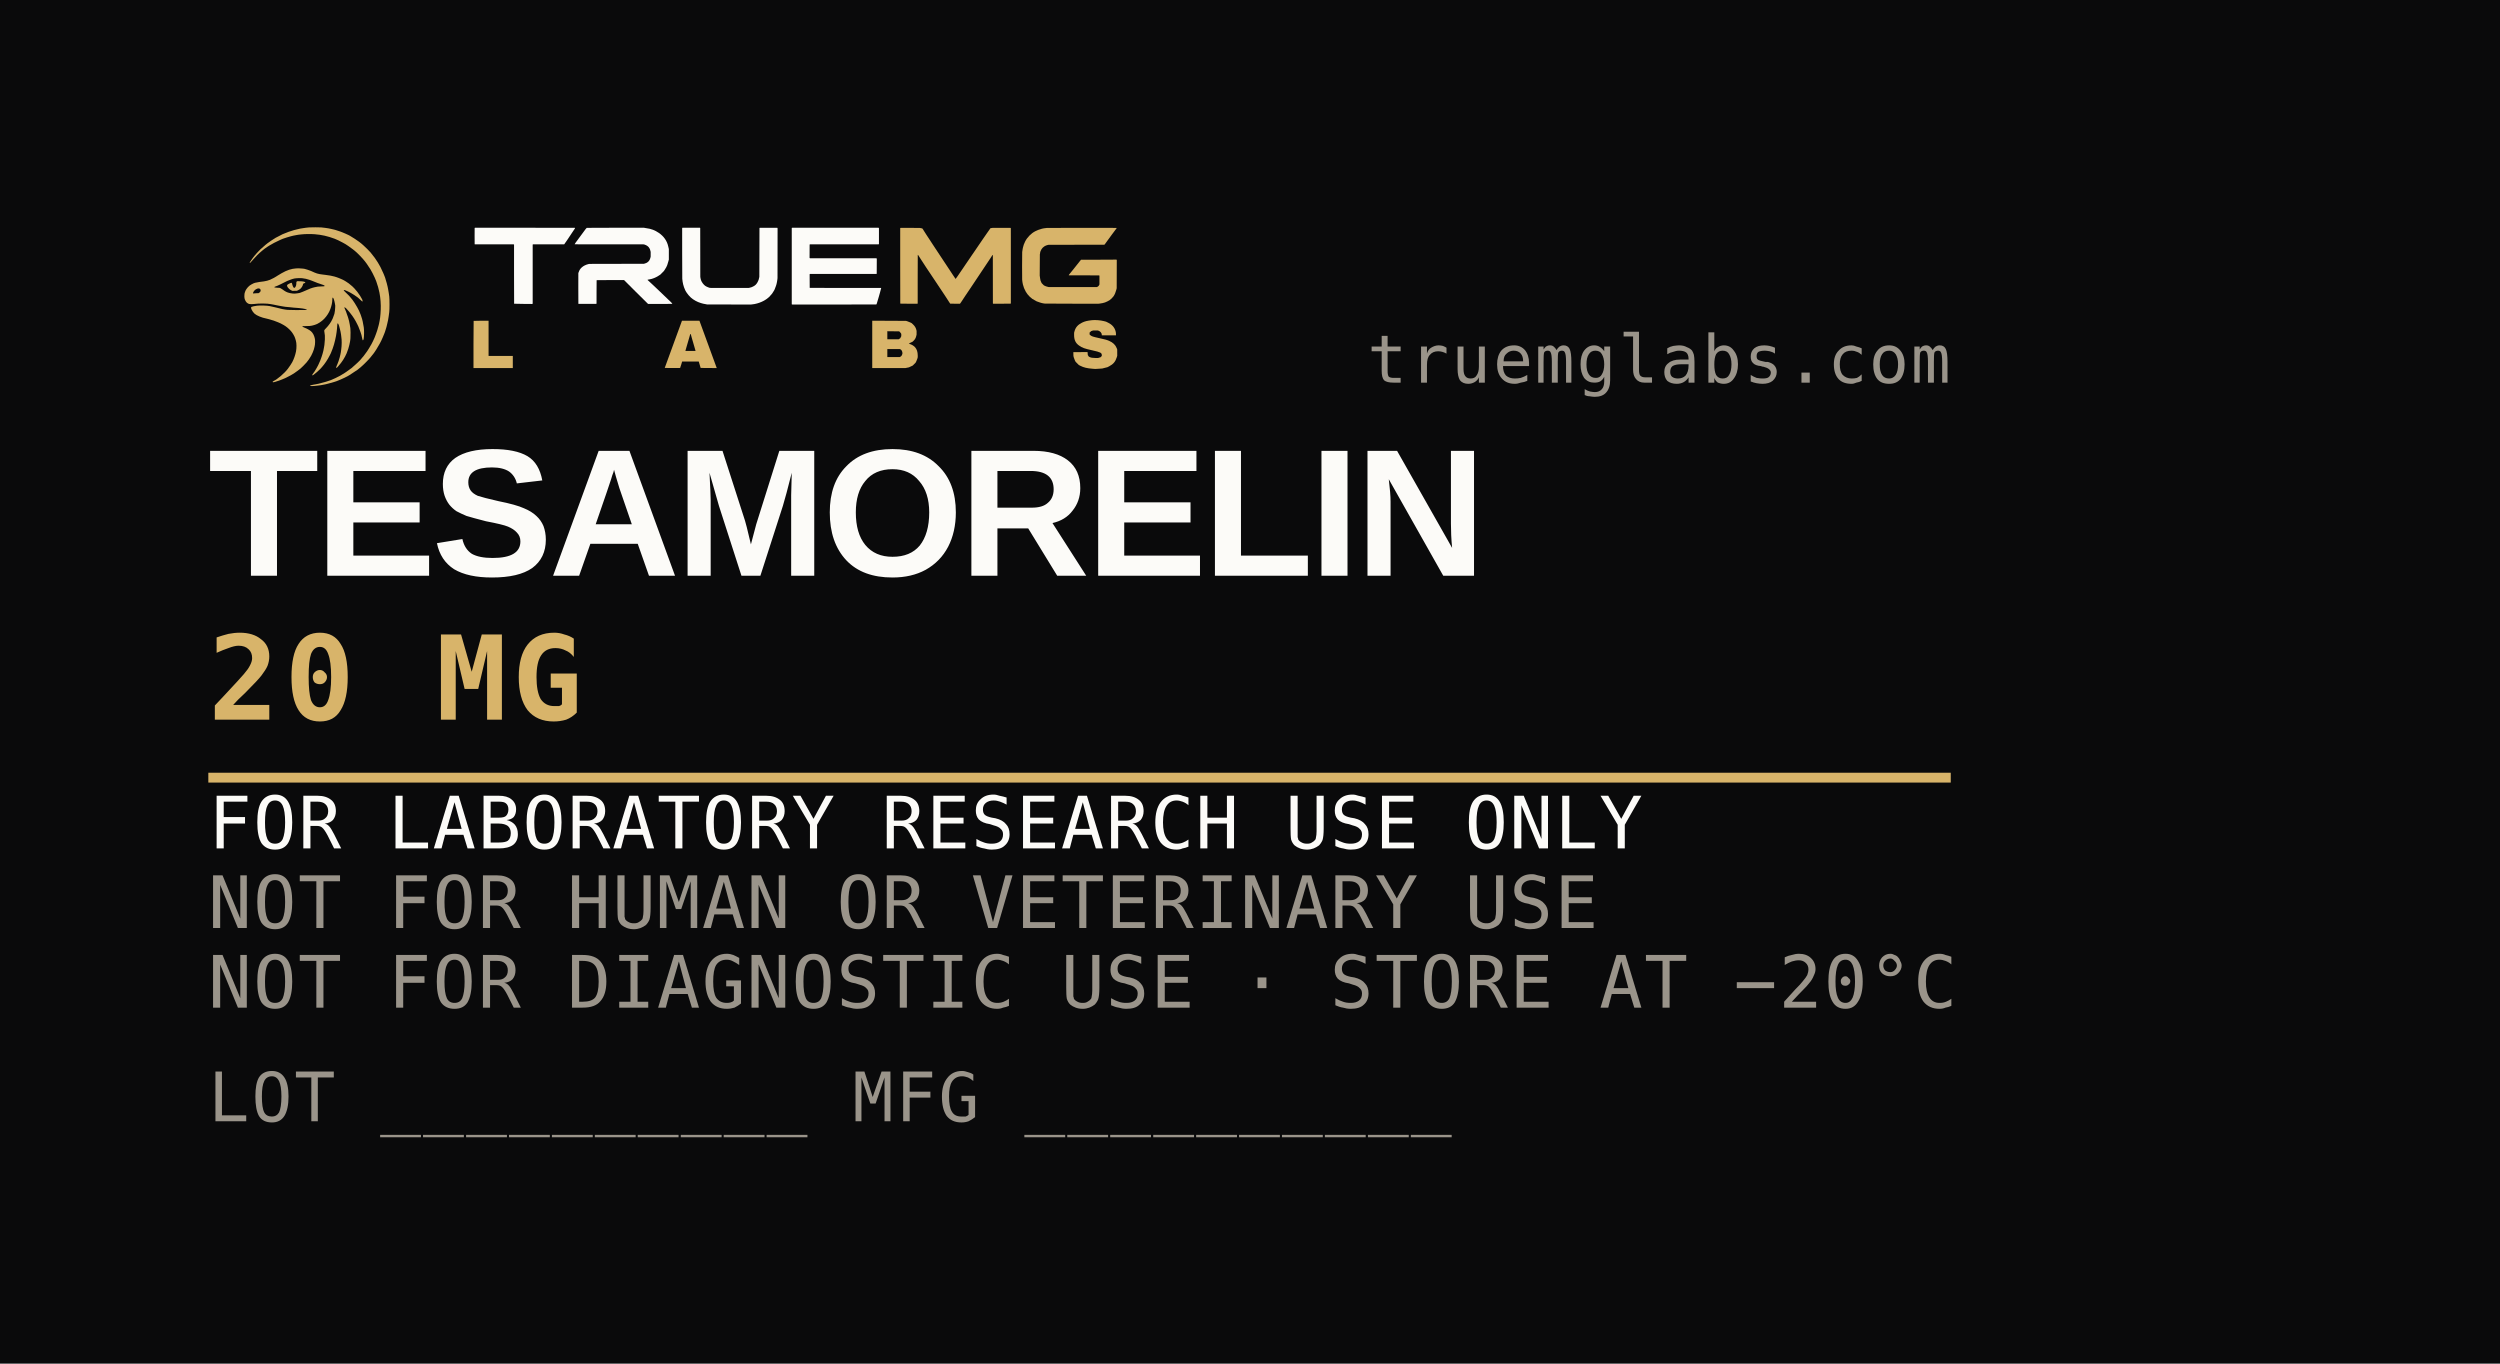
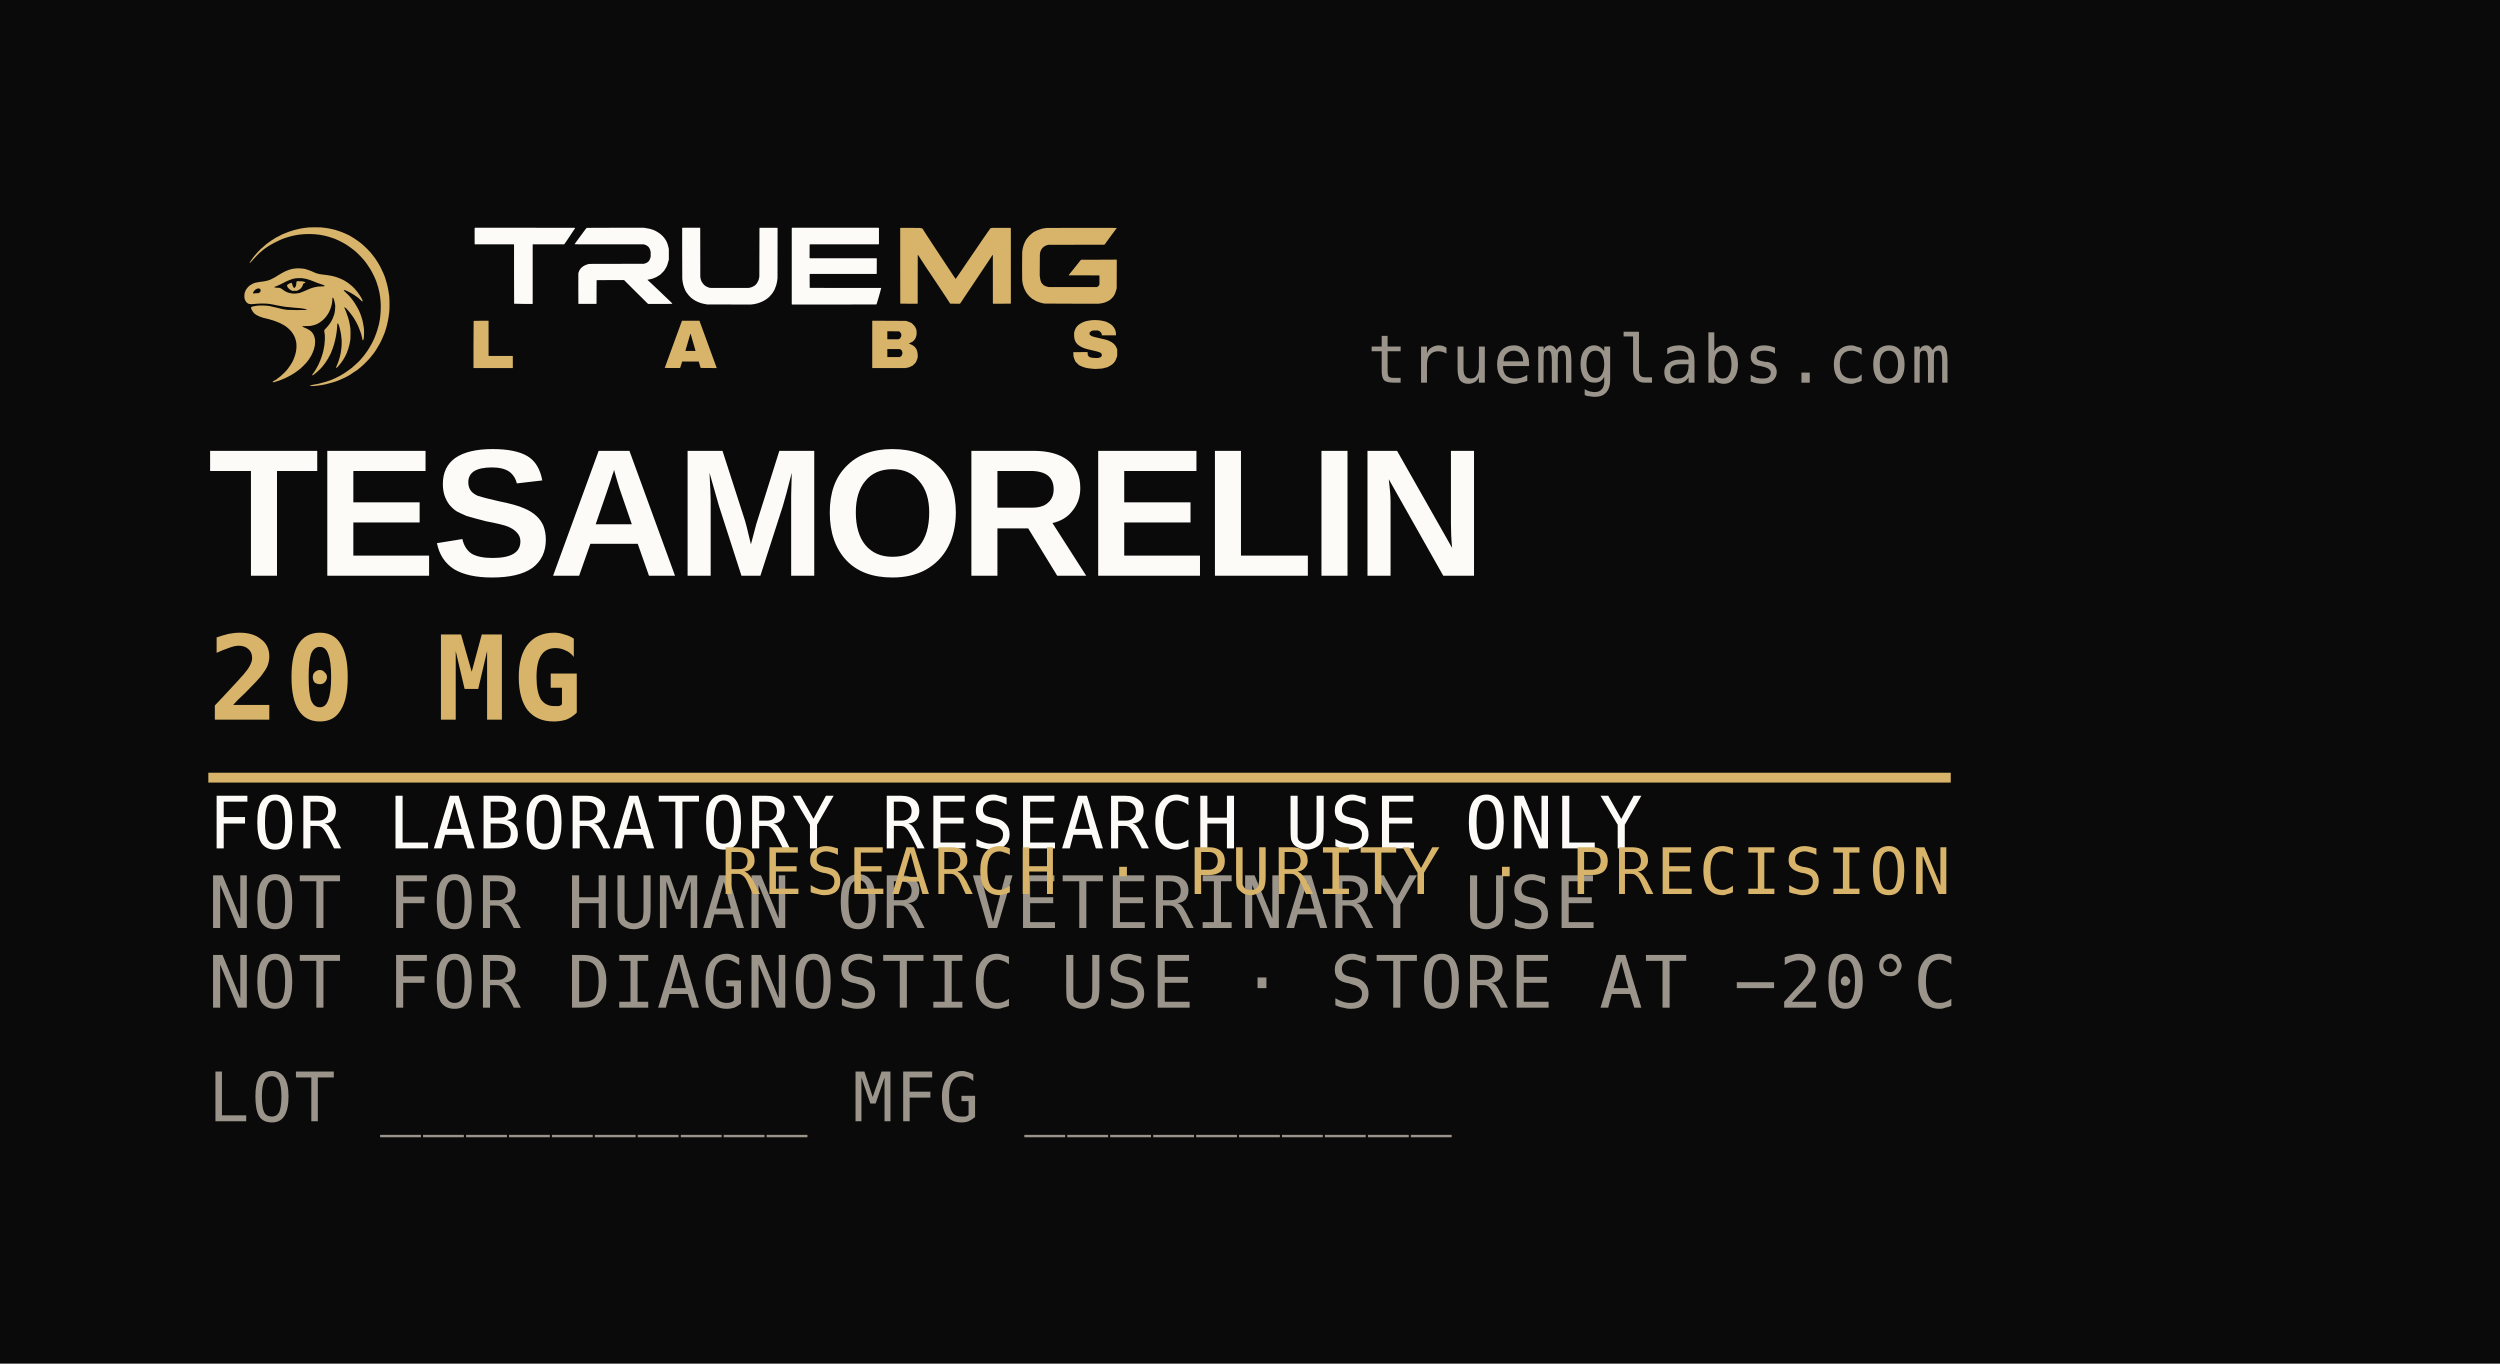
<svg xmlns="http://www.w3.org/2000/svg" width="66.0mm" height="36.0mm" viewBox="0 0 66.0 36.0">
  <rect x="0" y="0" width="66.0" height="36.0" fill="#0A0A0B" />
  <g transform="translate(5.500,5.300) scale(0.0035)">
    <g transform="translate(0,1600) scale(0.025,-0.025)" fill="#D8B46A" stroke="none">
      <path d="M30400 55957 c-297 -16 -720 -59 -940 -94 -220 -35 -598 -91 -840 -124 -768 -105 -982 -149 -2060 -419 -187 -47 -520 -130 -740 -184 -821 -204 -2477 -801 -3440 -1242 -528 -241 -1624 -809 -2100 -1086 -590 -345 -2063 -1335 -2434 -1636 -184 -150 -429 -344 -546 -432 -225 -171 -418 -340 -1592 -1400 -171 -154 -354 -346 -408 -427 -53 -81 -151 -178 -217 -217 -65 -39 -332 -323 -591 -631 -260 -307 -536 -632 -615 -722 -79 -90 -204 -252 -278 -361 -74 -110 -192 -263 -262 -340 -114 -126 -263 -343 -696 -1013 -216 -334 -206 -561 14 -319 54 61 220 236 368 390 148 154 351 382 453 506 583 717 1913 2044 2524 2520 187 146 376 305 420 354 124 139 986 773 1403 1033 152 95 430 269 617 387 719 454 2073 1166 2860 1505 308 133 603 269 657 303 136 88 871 359 1323 488 209 60 422 131 472 159 51 28 280 93 509 144 229 52 529 139 668 194 138 54 485 138 771 186 286 48 664 121 840 162 176 41 500 94 720 119 220 24 553 61 740 82 1195 135 2877 157 4140 55 2107 -171 3829 -563 6000 -1368 547 -203 1543 -682 2440 -1172 805 -441 925 -512 1273 -757 172 -121 406 -279 520 -351 314 -199 918 -640 1261 -920 168 -138 414 -333 546 -433 671 -512 2476 -2380 3072 -3178 171 -230 399 -535 507 -678 203 -270 597 -862 1144 -1720 301 -472 1075 -1973 1331 -2582 244 -582 288 -689 440 -1078 157 -402 526 -1548 526 -1634 0 -25 63 -271 139 -546 425 -1525 659 -3281 692 -5200 24 -1413 -143 -3550 -352 -4500 -43 -198 -116 -563 -160 -812 -45 -249 -115 -537 -156 -640 -40 -103 -95 -296 -122 -428 -70 -351 -400 -1420 -556 -1800 -45 -110 -126 -335 -179 -500 -303 -935 -1266 -2951 -1690 -3540 -48 -66 -136 -217 -195 -335 -59 -118 -223 -384 -363 -590 -141 -206 -291 -442 -333 -525 -80 -157 -865 -1223 -1119 -1521 -80 -93 -265 -302 -411 -463 -146 -160 -293 -345 -327 -409 -114 -218 -2195 -2185 -2830 -2676 -482 -373 -1297 -962 -1638 -1185 -187 -123 -392 -257 -455 -299 -933 -620 -1772 -1089 -2765 -1547 -1211 -558 -1273 -583 -2220 -892 -165 -54 -462 -153 -659 -220 -404 -137 -1597 -460 -1841 -499 -88 -14 -268 -60 -400 -101 -132 -42 -497 -113 -811 -159 -315 -46 -711 -117 -880 -159 -170 -41 -410 -95 -534 -119 -231 -46 -397 -133 -347 -183 95 -94 798 -124 1312 -56 165 22 480 57 700 78 872 82 1752 214 2260 340 209 52 470 107 580 122 229 33 1212 293 1670 443 170 56 494 152 720 213 225 62 554 167 730 234 812 310 1131 440 1222 499 54 35 216 108 361 162 314 117 1446 662 1757 846 121 71 355 207 520 301 366 210 1934 1241 2396 1576 184 134 481 371 660 526 178 155 414 350 524 433 303 227 1686 1577 2220 2165 530 584 702 788 1026 1220 124 165 288 365 363 445 76 80 195 237 265 348 69 111 214 324 322 474 107 150 267 390 356 533 591 958 912 1505 1022 1741 70 149 190 374 268 501 77 128 192 355 255 505 63 150 272 615 464 1033 191 418 388 895 437 1060 48 165 128 376 176 469 47 93 114 299 147 457 34 159 105 389 159 511 54 123 134 394 178 603 44 209 133 578 197 820 205 766 368 1607 466 2396 53 420 127 980 164 1244 103 719 104 3773 2 4678 -40 351 -80 651 -89 666 -10 15 -53 304 -97 642 -44 338 -123 794 -176 1014 -53 220 -110 499 -126 620 -35 263 -450 1784 -595 2180 -56 154 -103 326 -103 383 -1 57 -46 192 -102 300 -55 108 -130 296 -165 417 -36 121 -106 301 -157 400 -51 99 -137 297 -190 440 -127 339 -665 1495 -792 1700 -54 88 -134 241 -177 340 -180 415 -1143 1960 -1598 2567 -399 531 -784 1023 -1271 1625 -285 353 -1603 1669 -2131 2128 -215 187 -483 422 -594 522 -112 101 -303 252 -424 337 -121 85 -274 203 -340 262 -268 241 -2259 1538 -2760 1799 -154 81 -352 185 -440 232 -251 134 -937 448 -980 448 -21 0 -151 53 -289 119 -523 248 -1616 649 -2243 823 -194 54 -383 113 -420 133 -38 19 -212 65 -388 103 -176 37 -574 130 -885 205 -311 75 -689 154 -840 175 -151 22 -572 84 -935 139 -363 54 -912 118 -1220 141 -624 46 -2827 46 -3660 -1z" />
      <path d="M26520 43595 c-1503 -101 -2804 -534 -4460 -1485 -714 -409 -983 -571 -1100 -661 -55 -43 -163 -110 -240 -149 -77 -40 -201 -119 -276 -176 -252 -192 -912 -540 -1832 -966 -362 -168 -1371 -434 -1832 -483 -220 -24 -849 -105 -1397 -181 -1084 -151 -1615 -302 -2108 -598 -124 -75 -244 -136 -267 -136 -23 0 -123 -62 -222 -138 -99 -75 -243 -170 -319 -210 -194 -101 -835 -791 -958 -1032 -57 -110 -148 -261 -204 -335 -55 -74 -113 -191 -127 -260 -15 -69 -77 -242 -139 -385 -93 -215 -119 -350 -150 -780 -62 -878 26 -1314 388 -1935 234 -401 636 -717 1052 -828 273 -73 1001 -73 1501 0 1439 208 4011 182 5050 -52 99 -22 459 -87 800 -145 341 -57 728 -138 860 -179 132 -41 510 -114 840 -162 330 -47 780 -129 1000 -181 220 -51 607 -113 860 -136 253 -24 865 -80 1360 -124 495 -45 981 -98 1080 -118 99 -20 306 -37 460 -38 354 -3 1780 -140 2269 -220 561 -91 1231 -246 1282 -297 107 -107 -50 -145 -708 -168 -1005 -37 -4364 -9 -5019 41 -919 71 -2277 343 -3524 706 -295 86 -642 164 -1920 435 -801 170 -2892 235 -3833 119 -689 -85 -1433 -246 -1627 -352 -142 -77 -161 -105 -172 -254 -7 -100 14 -219 54 -296 36 -70 115 -247 175 -392 132 -321 525 -849 832 -1119 668 -585 2172 -1205 3551 -1464 184 -34 412 -90 507 -124 95 -34 263 -78 373 -99 481 -89 2334 -717 2607 -883 70 -43 250 -120 400 -172 244 -83 464 -195 1313 -665 764 -423 1614 -1125 2248 -1858 531 -613 1106 -1620 1268 -2220 39 -143 124 -429 189 -636 240 -761 257 -2233 37 -3317 -217 -1075 -632 -2255 -1116 -3173 -229 -434 -819 -1321 -1340 -2014 -1001 -1331 -3082 -3113 -4317 -3698 -201 -95 -291 -207 -251 -311 40 -104 505 -42 935 126 201 79 390 143 420 143 30 0 161 38 291 85 130 47 425 153 656 235 1057 378 1752 700 3120 1446 773 421 1073 619 2200 1450 708 522 898 688 1617 1407 888 889 1167 1215 1709 1992 459 658 952 1543 1074 1925 28 88 87 232 131 320 162 320 426 1184 487 1588 34 226 81 482 105 568 24 86 47 446 51 800 5 574 -6 700 -108 1164 -196 892 -591 1610 -1163 2111 -348 305 -1330 854 -1763 986 -288 88 -828 392 -822 463 7 83 242 104 886 80 867 -32 1816 58 2336 222 198 62 469 141 603 175 749 190 2014 1010 2759 1788 834 871 1481 1889 1872 2948 371 1003 586 2015 587 2767 0 510 43 700 159 700 169 0 460 -829 623 -1780 l107 -620 -22 -660 c-20 -592 -86 -1119 -231 -1831 -41 -202 -387 -1161 -474 -1316 -22 -40 -93 -192 -157 -337 -367 -838 -1079 -1848 -1882 -2673 -599 -615 -608 -633 -509 -1135 146 -744 192 -1447 147 -2272 -48 -871 -109 -1582 -139 -1632 -12 -18 -67 -361 -124 -762 -56 -401 -146 -867 -198 -1036 -53 -168 -107 -378 -122 -466 -14 -88 -78 -322 -141 -520 -64 -198 -160 -504 -214 -680 -152 -499 -411 -1216 -459 -1274 -24 -29 -90 -177 -147 -329 -57 -152 -145 -349 -195 -437 -51 -88 -122 -250 -158 -360 -36 -110 -119 -281 -185 -380 -66 -99 -120 -197 -120 -218 0 -20 -72 -160 -160 -310 -88 -149 -235 -402 -327 -562 -315 -549 -487 -810 -761 -1157 -516 -654 -501 -911 32 -556 404 269 1699 1403 2036 1782 132 149 367 412 523 584 778 860 1696 2237 2305 3457 131 264 289 579 351 700 62 121 141 322 177 448 36 125 128 358 204 519 77 160 140 315 140 345 0 29 52 183 115 341 392 980 975 3467 1107 4727 32 308 86 767 118 1020 33 253 61 649 62 880 5 962 253 961 558 -3 94 -296 211 -735 261 -977 49 -242 135 -611 191 -820 55 -209 121 -587 145 -840 25 -253 62 -559 82 -680 172 -1013 156 -2619 -38 -3940 -42 -286 -88 -619 -102 -740 -14 -121 -76 -427 -137 -680 -61 -253 -150 -622 -197 -820 -127 -538 -590 -1900 -721 -2122 -39 -66 -146 -312 -238 -546 -153 -393 -176 -552 -79 -552 54 0 393 237 393 275 0 17 149 195 331 395 955 1050 1835 2420 2383 3710 337 792 716 1965 832 2574 36 190 109 535 161 766 162 707 225 1653 199 3000 -22 1204 -30 1285 -245 2420 -174 915 -259 1298 -325 1453 -34 81 -78 246 -98 366 -20 121 -90 346 -154 500 -65 155 -172 452 -238 661 -219 697 -371 1096 -590 1549 -225 468 -255 587 -158 625 60 23 542 -311 542 -375 0 -18 167 -210 371 -426 204 -216 424 -465 490 -553 65 -88 227 -295 361 -460 806 -1000 1475 -2061 2055 -3260 159 -330 307 -633 329 -674 87 -161 473 -1149 536 -1371 37 -129 117 -352 179 -495 130 -300 330 -1063 443 -1694 78 -431 162 -666 238 -666 74 0 192 250 233 495 136 809 151 2549 29 3405 -164 1155 -478 2567 -677 3046 -53 129 -120 333 -147 454 -28 121 -91 301 -140 400 -49 99 -112 252 -139 340 -263 842 -1447 2937 -2313 4092 -647 863 -1321 1593 -2113 2292 -380 335 -559 564 -507 649 35 57 368 -4 513 -94 72 -44 234 -116 359 -159 125 -43 285 -113 354 -156 69 -43 225 -117 346 -164 193 -76 779 -416 1600 -929 143 -89 368 -246 500 -349 132 -103 324 -236 427 -295 103 -59 226 -156 273 -217 47 -60 209 -209 361 -330 151 -121 341 -298 423 -393 147 -172 412 -367 500 -367 65 0 11 374 -86 593 -41 95 -200 374 -352 620 -152 246 -308 510 -346 587 -75 150 -584 868 -818 1153 -619 756 -1136 1324 -1463 1607 -910 786 -1306 1090 -1806 1385 -172 102 -385 235 -473 295 -208 143 -717 397 -1153 577 -191 79 -504 209 -697 289 -192 80 -485 187 -650 238 -165 50 -453 139 -640 196 -545 168 -1843 407 -2580 476 -374 34 -869 97 -1100 139 -231 41 -582 94 -780 116 -361 41 -1191 293 -1520 460 -595 303 -1597 706 -2220 892 -828 248 -1011 292 -1227 295 -114 1 -339 19 -500 39 -451 57 -1085 72 -1593 38z m1750 -2955 c603 -47 1755 -303 2219 -493 182 -75 385 -148 451 -164 66 -15 237 -80 380 -143 809 -358 2387 -945 3079 -1146 331 -96 539 -198 665 -324 l62 -61 -65 -65 c-53 -53 -213 -68 -952 -89 -973 -28 -1196 -54 -1970 -230 -915 -207 -1807 -533 -2759 -1007 -349 -173 -1455 -617 -1800 -722 -198 -60 -1095 -189 -1477 -212 -768 -46 -2093 236 -2671 568 -510 292 -675 400 -952 621 -165 132 -444 309 -620 393 l-320 152 -722 36 c-406 19 -761 55 -810 82 -106 56 -115 157 -18 191 39 13 178 68 310 123 132 55 384 151 560 213 176 62 653 285 1060 495 407 211 947 483 1200 605 253 122 559 273 680 335 121 62 328 144 460 181 132 37 313 110 402 161 90 52 307 131 483 176 176 45 382 108 458 139 375 156 1784 254 2667 185z m-12741 -3188 c84 -49 157 -141 206 -259 153 -369 -11 -726 -452 -985 l-183 -108 -600 0 c-407 0 -628 -16 -687 -50 -118 -67 -232 -63 -294 11 -172 208 461 1091 900 1255 118 44 284 119 368 165 187 103 540 89 742 -29z" />
      <path d="M26687 39620 l-119 -100 -18 -470 c-17 -409 -36 -512 -147 -790 -197 -494 -466 -674 -672 -450 -159 174 -361 642 -408 950 -51 326 -114 458 -237 490 -131 34 -1056 -420 -1251 -615 -316 -316 318 -1235 1125 -1629 l379 -186 681 3 680 2 425 205 c315 151 495 269 691 452 333 312 649 831 725 1190 68 324 93 351 426 450 314 94 364 159 230 301 -178 190 -840 297 -1832 297 l-559 0 -119 -100z" />
    </g>
  </g>
  <g transform="translate(12.500,6.000) scale(0.003017)">
    <g transform="translate(0,681) scale(0.025,-0.025)" stroke="none">
      <g fill="#FCFBF8">
        <path d="M465 27020 l-58 -59 -15 -2770 c-8 -1524 0 -2802 18 -2841 l33 -70 6816 0 6815 0 61 -61 61 -61 -3 -10322 c-2 -5867 12 -10336 32 -10355 19 -18 1457 -45 3195 -61 l3160 -28 70 77 70 78 0 10325 0 10325 77 42 78 41 5439 0 5440 0 86 110 c125 160 843 1198 1065 1538 295 455 724 1099 1709 2569 l910 1356 -12 104 -12 103 -17488 9 -17488 9 -59 -58z" />
        <path d="M39653 27037 c-49 -18 -221 -200 -384 -405 -458 -576 -1855 -2468 -2161 -2925 -179 -268 -743 -1037 -1416 -1929 -166 -221 -278 -407 -266 -440 l22 -57 12086 -12 12086 -12 278 -88 c640 -203 1152 -536 1485 -965 307 -395 445 -712 569 -1304 l66 -320 0 -800 0 -800 -66 -300 c-181 -812 -569 -1408 -1152 -1768 -273 -168 -352 -202 -789 -341 l-351 -111 -9580 -21 -9580 -22 -300 -72 c-898 -215 -1753 -647 -2317 -1169 -555 -514 -833 -960 -1109 -1776 l-74 -220 -9 -5315 c-6 -2923 5 -5341 24 -5374 l33 -60 3113 -1 3113 0 48 65 47 66 6 4063 c3 2235 15 4080 27 4100 13 21 2011 36 4813 36 l4790 0 4138 -4134 c2275 -2274 4176 -4155 4224 -4180 l88 -46 3836 0 c2110 0 4003 12 4207 26 l369 26 19 50 c22 57 -449 537 -1427 1453 -693 648 -3219 3069 -3680 3525 -144 143 -513 492 -821 776 -307 284 -765 716 -1018 960 -460 444 -678 647 -1334 1239 l-350 316 13 64 12 65 180 30 c98 16 287 47 419 68 1108 179 2211 624 3280 1324 l560 366 620 626 620 626 263 400 c457 695 732 1203 890 1648 218 612 370 1114 408 1352 14 88 56 250 92 360 l67 200 0 1860 0 1860 -67 280 c-37 154 -105 451 -152 660 -425 1916 -1544 3522 -3281 4711 -1373 939 -2719 1447 -4380 1652 -176 22 -437 66 -580 99 l-260 59 -9960 -6 c-5478 -3 -9999 -20 -10047 -38z" />
        <path d="M73081 27003 l-41 -78 3 -8632 c2 -4748 18 -8831 36 -9073 101 -1383 432 -2698 970 -3860 66 -143 137 -296 156 -340 20 -44 107 -188 194 -320 88 -132 189 -294 225 -360 209 -379 985 -1283 1459 -1702 967 -852 2219 -1538 3517 -1926 650 -194 1101 -302 1480 -354 165 -23 381 -62 480 -87 l180 -46 7678 -14 7679 -14 341 41 c875 105 996 127 1782 328 1078 274 2363 850 3164 1418 90 64 252 177 360 252 187 130 549 429 780 644 172 160 902 995 1009 1154 55 80 204 315 333 521 129 206 275 440 325 520 50 80 106 181 125 225 20 44 83 188 142 320 184 414 294 707 421 1120 67 220 148 481 179 580 32 99 77 306 101 460 24 154 62 337 84 406 22 69 70 384 107 700 l66 574 11 8700 12 8700 -51 100 -50 100 -3067 0 -3067 0 -52 -52 -52 -52 -24 -8508 -24 -8508 -44 -260 c-110 -664 -270 -1122 -588 -1684 -416 -734 -817 -1122 -1520 -1473 -547 -273 -643 -308 -1159 -424 l-449 -100 -6776 10 -6776 11 -200 71 c-110 39 -290 99 -400 133 -249 78 -763 334 -1012 503 -573 388 -1285 1345 -1482 1993 -23 77 -72 239 -109 360 -36 121 -85 364 -108 540 l-41 320 -14 8515 -13 8515 -45 55 -46 55 -3073 0 -3074 0 -42 -77z" />
        <path d="M111470 27037 l-70 -41 0 -13357 0 -13356 77 -42 78 -41 14699 0 c8085 0 14727 11 14761 23 73 29 147 254 589 1797 45 154 107 361 140 460 63 190 147 481 240 830 105 394 171 630 288 1030 333 1138 450 1584 428 1620 l-25 40 -12447 1 c-6847 0 -12469 14 -12496 31 l-47 30 -13 2367 -12 2367 52 52 52 52 11644 8 11643 7 44 44 44 44 13 2601 14 2601 -64 97 -64 98 -11636 0 -11636 0 -65 65 -65 65 9 2319 10 2320 55 55 56 56 12035 0 12036 0 42 77 41 78 0 2733 0 2734 -61 88 -61 87 -15129 1 -15129 0 -70 -41z" />
      </g>
      <g fill="#D8B46A">
        <path d="M149428 26991 l-69 -51 0 -13193 c0 -7256 10 -13210 23 -13230 14 -22 1228 -37 3012 -37 l2990 0 48 48 48 48 0 8485 c0 4667 11 8496 24 8510 51 51 137 -27 250 -225 101 -177 300 -490 866 -1360 66 -102 354 -541 640 -976 286 -435 601 -923 700 -1084 99 -162 321 -503 493 -760 172 -256 505 -753 740 -1103 235 -350 445 -663 467 -695 22 -31 510 -762 1084 -1623 574 -861 1170 -1754 1324 -1985 154 -231 405 -609 558 -840 153 -231 503 -754 776 -1163 274 -408 516 -772 538 -808 22 -36 195 -296 384 -577 189 -282 556 -836 816 -1232 1081 -1646 1205 -1838 1541 -2380 75 -121 155 -233 178 -249 22 -17 800 -30 1727 -30 l1686 -1 119 135 c65 75 217 295 338 490 237 384 977 1507 1354 2055 228 331 2457 3644 2617 3889 44 67 699 1051 1456 2187 757 1135 1423 2135 1480 2222 180 274 1884 2825 1961 2936 156 223 1269 1899 1393 2098 72 114 250 393 396 620 l265 412 64 -13 65 -12 10 -8456 10 -8455 45 -54 45 -54 3045 1 c1675 0 3068 15 3097 33 l52 33 3 9997 c2 5498 1 11430 -2 13183 l-5 3187 -64 64 -64 64 -3106 -3 -3106 -4 -378 -57 -379 -56 -90 -91 c-86 -86 -510 -688 -1208 -1715 -174 -255 -384 -561 -468 -680 -84 -119 -276 -396 -427 -616 -151 -220 -458 -665 -682 -990 -1061 -1535 -1504 -2184 -2993 -4392 -102 -151 -291 -424 -420 -606 -395 -558 -1826 -2658 -2692 -3952 -243 -363 -534 -795 -646 -960 -362 -533 -933 -1370 -1216 -1780 -151 -220 -481 -706 -734 -1080 -645 -958 -666 -976 -803 -710 -42 83 -173 285 -290 450 -117 165 -304 439 -414 609 -110 170 -319 485 -464 700 -262 388 -699 1050 -1710 2591 -288 440 -580 881 -649 980 -69 99 -254 378 -411 620 -158 242 -361 548 -451 680 -281 410 -2516 3790 -2639 3990 -64 104 -235 365 -380 580 -145 214 -333 498 -417 630 -84 132 -354 546 -599 920 -245 374 -615 940 -823 1259 -207 318 -435 660 -505 760 -71 99 -211 316 -313 481 -101 165 -291 462 -420 660 -130 198 -296 457 -368 575 -72 117 -167 271 -211 341 -44 69 -139 228 -212 352 -169 288 -192 306 -474 358 -129 23 -333 61 -454 84 l-220 41 -3341 16 -3341 15 -70 -51z" />
        <path d="M200748 27015 c-12 -12 -199 -36 -415 -54 -432 -34 -1041 -135 -1353 -224 -1056 -300 -1666 -529 -2360 -890 -1428 -741 -2792 -2118 -3512 -3547 -409 -812 -663 -1509 -787 -2160 -25 -132 -70 -357 -100 -500 -79 -379 -135 -742 -162 -1060 -43 -494 -55 -9253 -14 -9700 56 -610 149 -1204 259 -1660 102 -419 325 -1132 377 -1200 16 -22 80 -166 140 -320 130 -331 384 -846 530 -1076 305 -481 394 -610 605 -874 491 -615 1084 -1182 1642 -1570 290 -202 1442 -860 1505 -860 28 0 101 -26 164 -59 200 -104 621 -251 1093 -383 253 -70 546 -153 651 -184 105 -31 330 -75 500 -97 170 -23 390 -53 489 -68 99 -14 4347 -33 9440 -40 l9260 -14 540 64 c656 78 1322 222 1791 386 457 161 1227 540 1629 803 397 259 1101 959 1378 1369 420 622 746 1395 972 2303 l125 500 14 4945 15 4946 -71 71 -71 71 -1581 -27 c-870 -14 -3652 -26 -6184 -26 l-4603 0 -358 -430 c-730 -878 -909 -1102 -1673 -2099 -240 -314 -558 -715 -706 -891 -148 -176 -383 -466 -523 -644 -337 -431 -699 -871 -887 -1081 -88 -98 -148 -202 -140 -243 l14 -72 5305 -10 5304 -10 53 -64 53 -63 2 -1507 2 -1506 -91 -224 c-110 -274 -304 -474 -603 -623 l-226 -113 -8400 4 -8400 4 -320 70 c-469 102 -882 246 -1179 409 l-261 145 -360 364 -361 364 -139 260 c-255 475 -361 834 -439 1480 -25 209 -65 499 -88 643 l-43 264 25 3744 25 3744 40 105 c22 58 40 190 41 293 1 337 223 944 505 1380 483 748 1297 1294 2194 1474 l240 48 9794 23 9795 22 117 140 c64 77 166 212 225 299 139 203 491 691 749 1038 529 712 1029 1396 1202 1646 106 153 235 331 287 397 354 447 648 839 1069 1427 120 168 302 408 403 532 l184 226 -13 87 -12 88 -12145 8 c-6680 5 -12155 -1 -12167 -13z" />
      </g>
    </g>
    <g transform="translate(0,811.8) scale(2.00071)">
      <g transform="translate(0,214) scale(0.025,-0.025)" fill="#D8B46A" stroke="none">
        <path d="M108180 8534 c-883 -105 -1223 -191 -1720 -433 -723 -354 -1137 -832 -1320 -1524 l-62 -237 -3 -388 c-4 -854 255 -1416 851 -1840 580 -413 916 -536 2354 -856 1425 -317 1640 -428 1640 -841 l0 -141 -113 -114 -114 -113 -214 -63 -214 -64 -425 0 c-504 0 -844 55 -1052 172 l-152 85 -83 134 -83 134 -20 258 -21 258 -1245 -10 -1244 -11 9 -334 9 -334 66 -266 c36 -146 121 -374 189 -506 l125 -240 281 -282 281 -281 281 -146 c560 -291 1154 -435 2099 -509 l500 -39 606 38 606 39 461 117 462 116 312 163 c696 362 1073 805 1299 1525 l94 299 -2 560 -2 560 -94 240 c-217 556 -654 973 -1318 1259 -413 178 -717 261 -1834 501 -954 205 -1224 295 -1434 476 l-146 126 -4 173 -5 172 146 134 147 134 173 52 173 51 400 1 400 1 151 -53 c299 -106 549 -418 549 -685 l0 -122 1240 0 1240 0 0 232 c0 429 -157 880 -432 1244 -232 306 -531 541 -948 745 l-360 176 -388 100 c-588 151 -1538 223 -2092 157z" />
        <path d="M27 8413 c-15 -14 -27 -1877 -27 -4140 l0 -4113 3440 0 3440 0 0 1060 0 1060 -2120 0 -2120 0 0 3080 0 3080 -1293 0 c-712 0 -1306 -12 -1320 -27z" />
        <path d="M36449 8370 c-16 -38 -696 -1897 -1510 -4130 l-1482 -4060 1338 -11 c735 -5 1345 -2 1355 8 10 10 94 267 186 571 l167 552 1453 0 1453 0 166 -560 166 -560 1408 -11 1408 -10 -54 150 c-226 634 -2882 7899 -2925 8001 l-54 130 -1523 0 -1524 0 -28 -70z m1733 -2892 c92 -340 278 -981 413 -1425 135 -444 245 -826 245 -850 l0 -43 -880 0 -880 0 0 35 c0 20 118 428 261 908 144 480 325 1099 402 1375 77 276 150 534 162 574 12 40 41 66 65 58 l43 -14 169 -618z" />
        <path d="M69760 4303 l0 -4143 2902 0 2901 0 309 62 308 62 334 158 333 158 252 251 251 252 125 248 c69 137 153 351 185 477 l60 229 -1 321 c-1 601 -160 1085 -470 1430 -201 224 -556 447 -848 535 -133 40 -241 82 -241 95 0 12 146 91 325 175 l324 152 189 177 c231 216 381 483 460 821 l61 257 0 322 1 321 -62 239 c-83 323 -270 621 -559 892 l-241 226 -260 128 c-143 71 -368 160 -499 198 l-239 69 -2950 15 -2950 15 0 -4142z m4807 2197 c59 -44 145 -145 190 -225 l83 -146 0 -196 0 -196 -90 -178 -90 -178 -136 -91 -136 -90 -994 0 -994 0 0 702 0 702 1030 -12 1030 -12 107 -80z m151 -3079 c149 -77 276 -287 306 -506 l24 -176 -47 -179 c-53 -196 -161 -336 -329 -424 l-108 -56 -1082 0 -1082 0 0 700 0 700 1102 0 1102 0 114 -59z" />
      </g>
    </g>
  </g>
  <text x="51.50" y="10.10" text-anchor="end" font-family="IBM Plex Mono, SF Mono, Menlo, monospace" font-size="1.75" letter-spacing="0.05" fill="#9A948A">truemglabs.com</text>
  <text x="5.5" y="15.20" font-family="Archivo Black, Archivo, Helvetica Neue, Arial, sans-serif" font-weight="900" font-size="4.80" letter-spacing="-0.12" fill="#FCFBF8">TESAMORELIN</text>
  <text x="5.5" y="19.00" font-family="IBM Plex Mono, SF Mono, Menlo, monospace" font-weight="600" font-size="3.10" letter-spacing="0.14" fill="#D8B46A">20 MG</text>
  <rect x="5.5" y="20.40" width="46.00" height="0.26" fill="#D8B46A" />
  <text x="5.5" y="22.40" font-family="IBM Plex Mono, SF Mono, Menlo, monospace" font-size="1.90" letter-spacing="0.04" fill="#FCFBF8">FOR LABORATORY RESEARCH USE ONLY</text>
  <text x="5.5" y="24.50" font-family="IBM Plex Mono, SF Mono, Menlo, monospace" font-size="1.90" letter-spacing="0.04" fill="#9A948A">NOT FOR HUMAN OR VETERINARY USE</text>
  <text x="5.5" y="26.60" font-family="IBM Plex Mono, SF Mono, Menlo, monospace" font-size="1.90" letter-spacing="0.04" fill="#9A948A">NOT FOR DIAGNOSTIC USE · STORE AT −20°C</text>
+   <text x="51.50" y="23.60" text-anchor="end" font-family="IBM Plex Mono, SF Mono, Menlo, monospace" font-size="1.7" letter-spacing="0.1" fill="#D8B46A">RESEARCH · PURITY · PRECISION</text>
  <text x="5.5" y="29.60" font-family="IBM Plex Mono, SF Mono, Menlo, monospace" font-size="1.80" letter-spacing="0.05" fill="#9A948A">LOT __________   MFG __________</text>
</svg>
